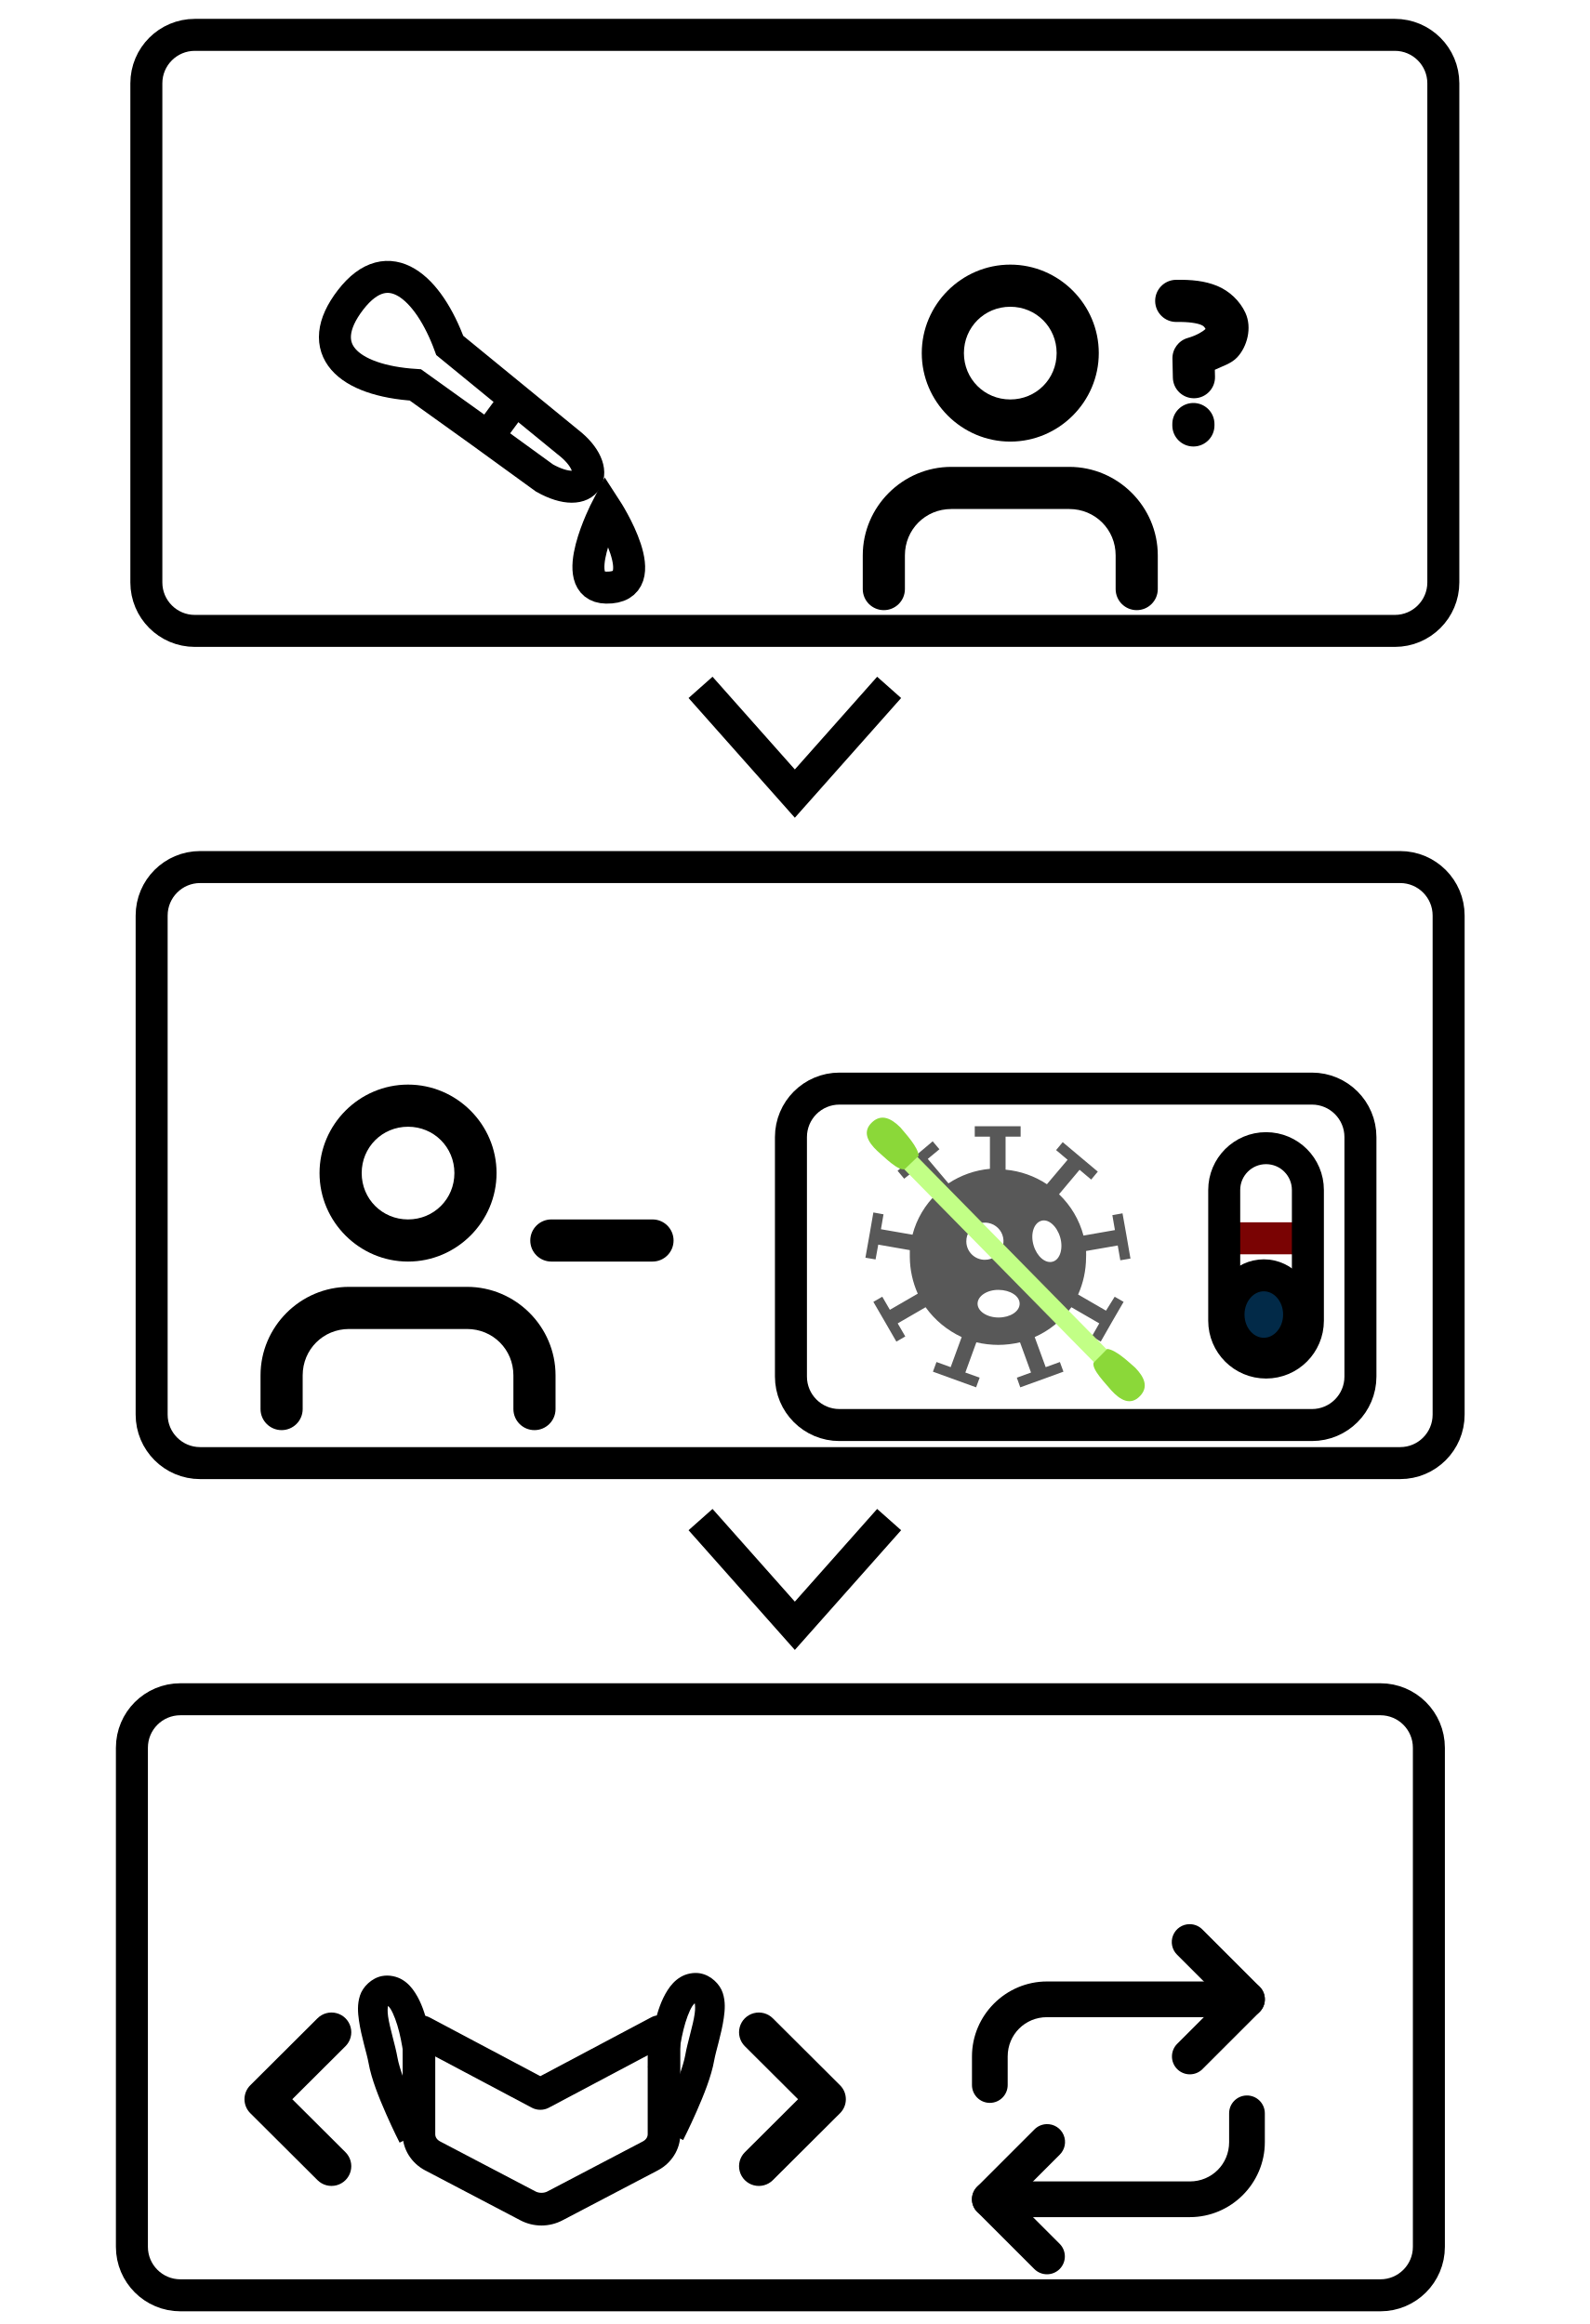
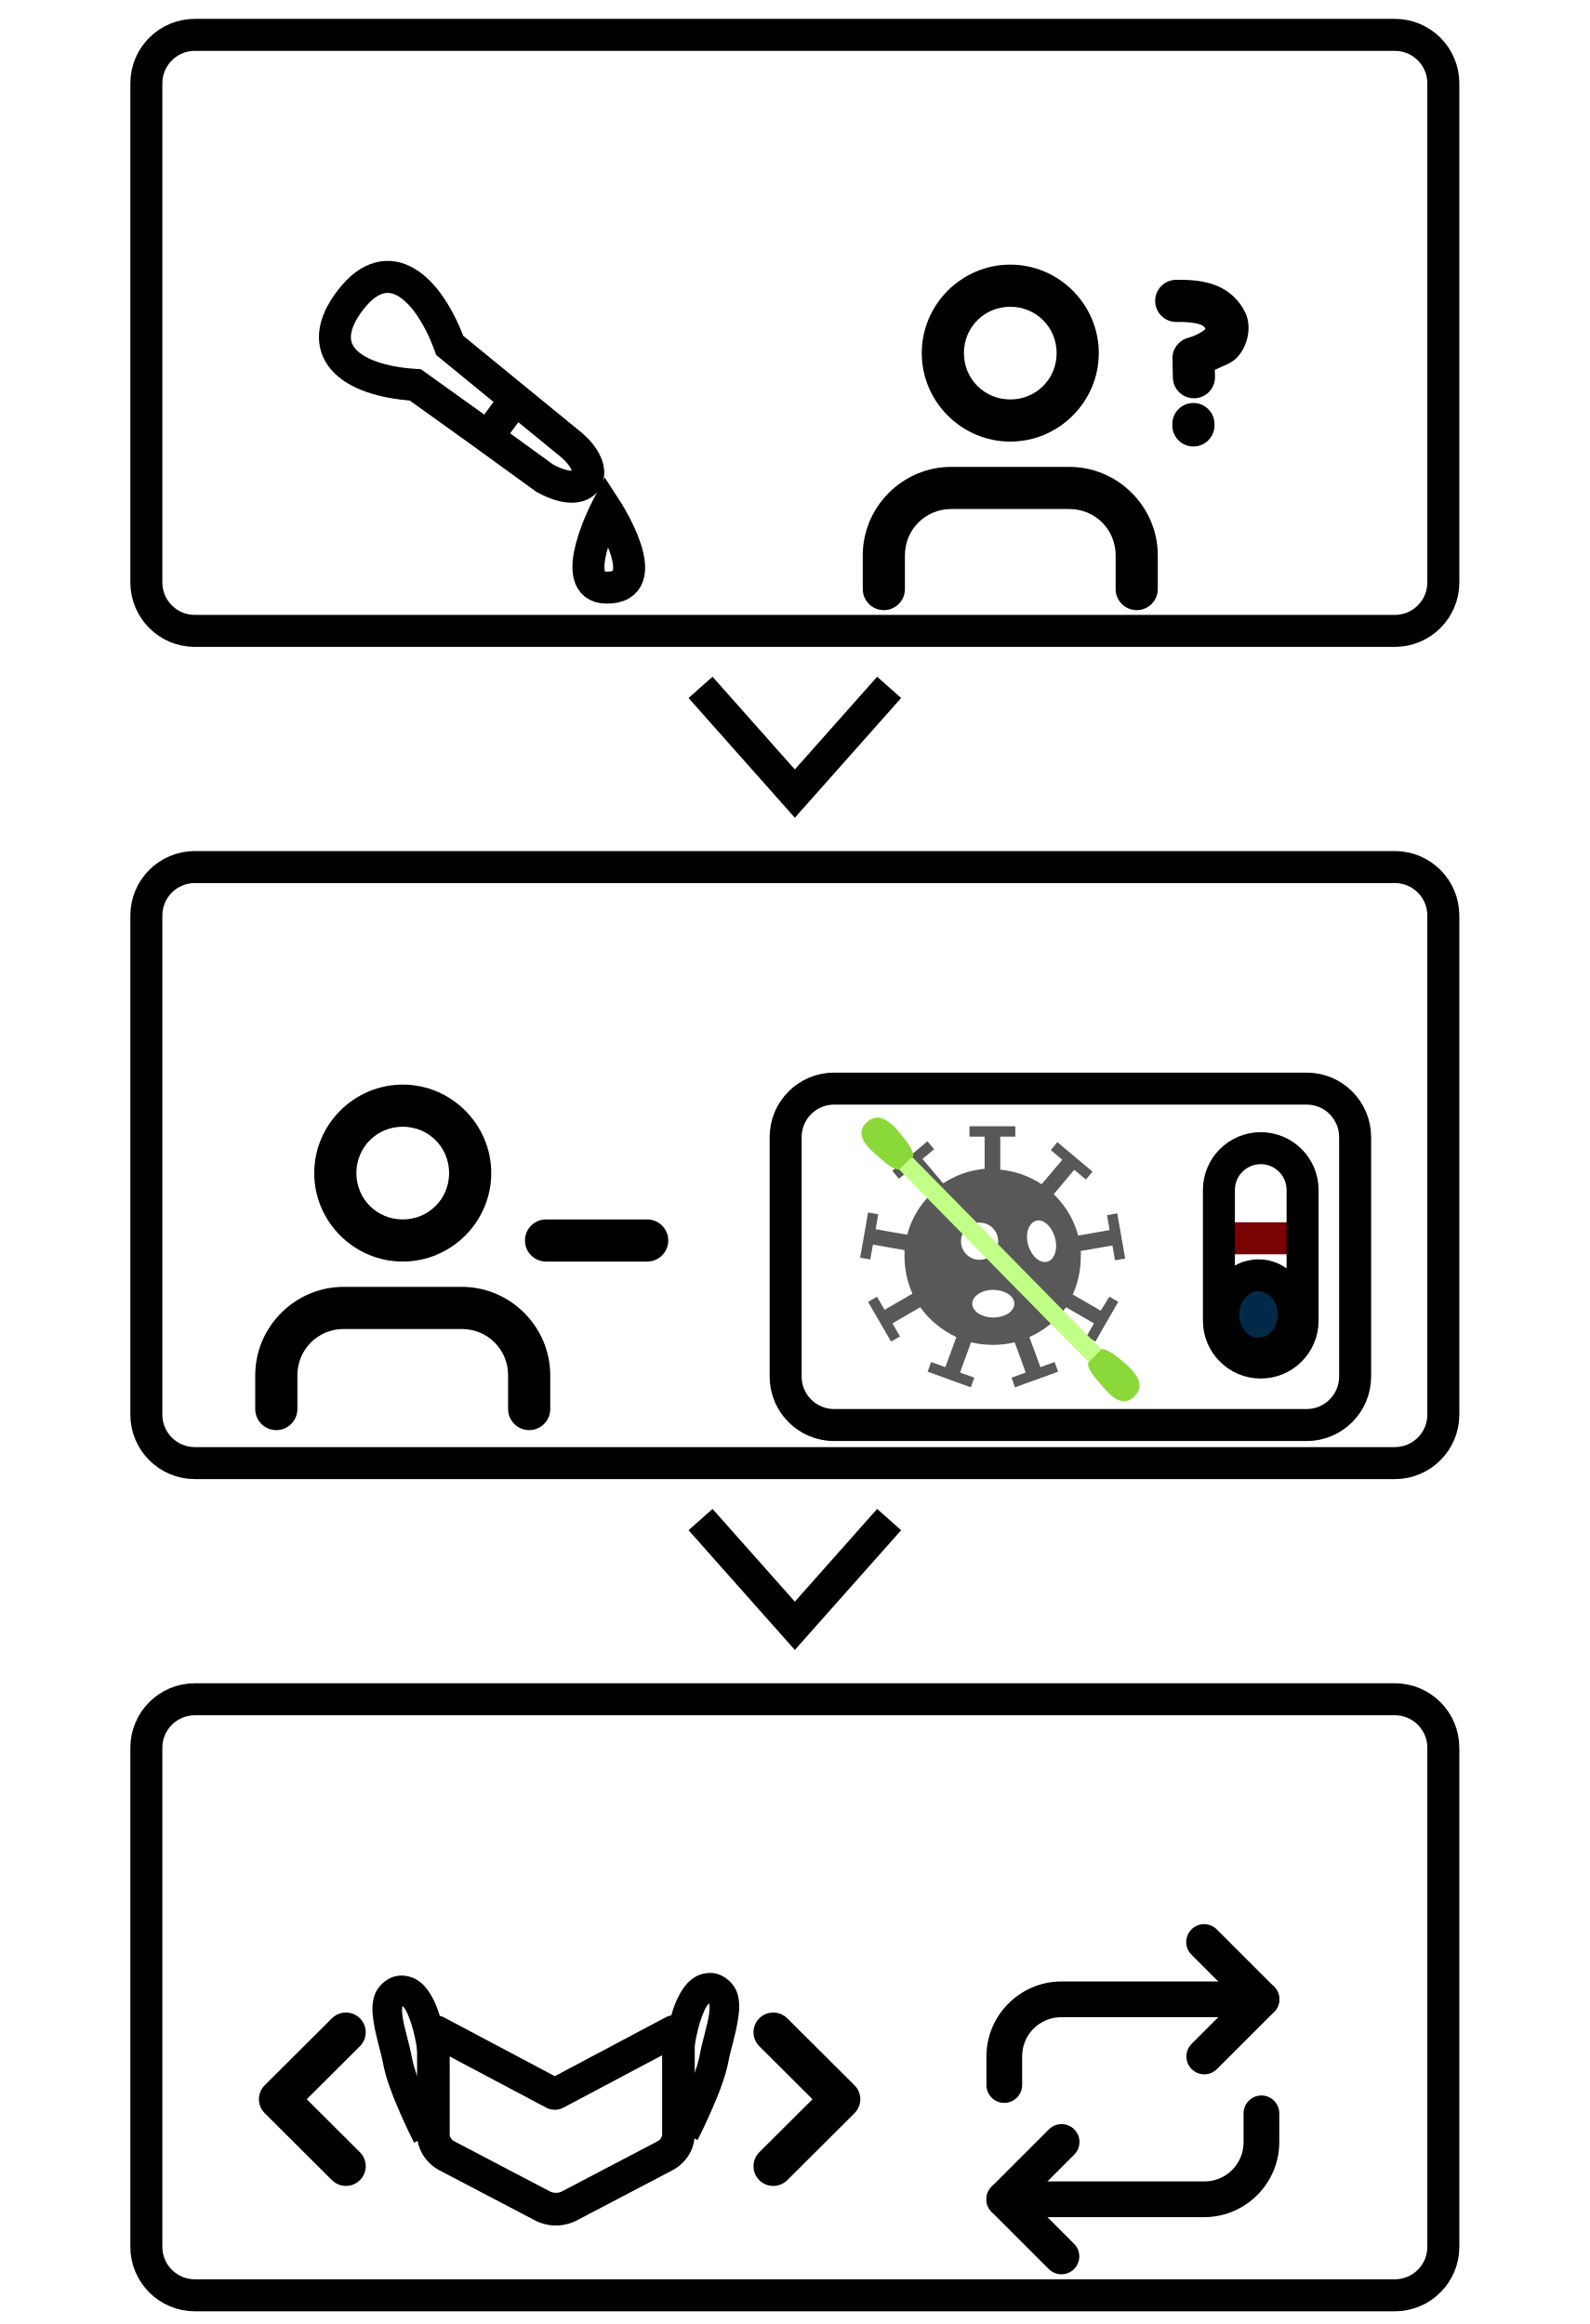
<svg xmlns="http://www.w3.org/2000/svg" width="60.977mm" height="89.165mm" viewBox="0 0 60.977 89.165" version="1.1" id="svg8">
  <defs id="defs2" />
  <g id="layer1" transform="translate(-74.51173,-104.1714)">
    <g id="g1567" style="stroke-width:4.625;stroke-miterlimit:4;stroke-dasharray:none" transform="matrix(0.265363,0,0,0.265363,77.13689,105.0037)">
      <rect ry="7.011" y="1.903" x="11.262" height="86.179" width="187.476" id="rect815" style="opacity:1;fill:none;fill-opacity:1;stroke:#000000;stroke-width:4.625;stroke-miterlimit:4;stroke-dasharray:none;stroke-dashoffset:1.512;stroke-opacity:1" />
      <g style="fill:none;stroke:#000000;stroke-width:2.275;stroke-miterlimit:4;stroke-dasharray:none;stroke-opacity:1" id="g828-5" transform="matrix(2.032716,0,0,2.032716,35.78476,34.29532)">
        <path style="fill:none;stroke:#000000;stroke-width:2.275;stroke-miterlimit:4;stroke-dasharray:none;stroke-opacity:1" d="m 7.068,8.964 4.686,3.359 4.492,3.261 c 3.101,1.741 4.303,-0.522 1.664,-2.557 L 13.904,9.75 9.512,6.156 C 8.017,2.075 5.176,-0.61 2.459,2.913 -0.259,6.435 2.275,8.658 7.068,8.964 Z" id="path2" />
        <path style="fill:none;stroke:#000000;stroke-width:2.275;stroke-miterlimit:4;stroke-dasharray:none;stroke-opacity:1" d="m 20.641,17.805 c 0,0 -2.854,5.527 -0.003,5.577 3.667,0.065 0.003,-5.577 0.003,-5.577 z" id="path2-3" />
        <path style="fill:none;stroke:#000000;stroke-width:2.275;stroke-linecap:butt;stroke-linejoin:miter;stroke-miterlimit:4;stroke-dasharray:none;stroke-opacity:1" d="m 14.136,10.042 -1.932,2.619 v 0" id="path816" />
      </g>
      <g id="g833" transform="matrix(2.436908,0,0,2.436908,115.427,30.85882)" style="stroke-width:1.898;stroke-miterlimit:4;stroke-dasharray:none">
        <g id="g864" style="stroke-width:1.898;stroke-miterlimit:4;stroke-dasharray:none">
          <path id="path2-4" d="m 5,13.75 c -2.885,0 -5.25,2.365 -5.25,5.25 v 2 a 1.25,1.25 0 1 0 2.5,0 v -2 c 0,-1.534 1.216,-2.75 2.75,-2.75 h 7 c 1.534,0 2.75,1.216 2.75,2.75 v 2 a 1.25,1.25 0 1 0 2.5,0 v -2 c 0,-2.885 -2.365,-5.25 -5.25,-5.25 z" style="color:#000000;font-style:normal;font-variant:normal;font-weight:normal;font-stretch:normal;font-size:medium;line-height:normal;font-family:sans-serif;font-variant-ligatures:normal;font-variant-position:normal;font-variant-caps:normal;font-variant-numeric:normal;font-variant-alternates:normal;font-feature-settings:normal;text-indent:0;text-align:start;text-decoration:none;text-decoration-line:none;text-decoration-style:solid;text-decoration-color:#000000;letter-spacing:normal;word-spacing:normal;text-transform:none;writing-mode:lr-tb;direction:ltr;text-orientation:mixed;dominant-baseline:auto;baseline-shift:baseline;text-anchor:start;white-space:normal;shape-padding:0;clip-rule:nonzero;display:inline;overflow:visible;visibility:visible;opacity:1;isolation:auto;mix-blend-mode:normal;color-interpolation:sRGB;color-interpolation-filters:linearRGB;solid-color:#000000;solid-opacity:1;vector-effect:none;fill:#000000;fill-opacity:1;fill-rule:nonzero;stroke:none;stroke-width:1.898;stroke-linecap:butt;stroke-linejoin:miter;stroke-miterlimit:4;stroke-dasharray:none;stroke-dashoffset:0;stroke-opacity:1;color-rendering:auto;image-rendering:auto;shape-rendering:auto;text-rendering:auto;enable-background:accumulate" />
          <path id="circle4" d="M 8.5,1.75 C 5.615,1.75 3.25,4.115 3.25,7 c 0,2.885 2.365,5.25 5.25,5.25 2.885,0 5.25,-2.365 5.25,-5.25 0,-2.885 -2.365,-5.25 -5.25,-5.25 z m 0,2.5 c 1.534,0 2.75,1.216 2.75,2.75 0,1.534 -1.216,2.75 -2.75,2.75 C 6.966,9.75 5.75,8.534 5.75,7 5.75,5.466 6.966,4.25 8.5,4.25 Z" style="color:#000000;font-style:normal;font-variant:normal;font-weight:normal;font-stretch:normal;font-size:medium;line-height:normal;font-family:sans-serif;font-variant-ligatures:normal;font-variant-position:normal;font-variant-caps:normal;font-variant-numeric:normal;font-variant-alternates:normal;font-feature-settings:normal;text-indent:0;text-align:start;text-decoration:none;text-decoration-line:none;text-decoration-style:solid;text-decoration-color:#000000;letter-spacing:normal;word-spacing:normal;text-transform:none;writing-mode:lr-tb;direction:ltr;text-orientation:mixed;dominant-baseline:auto;baseline-shift:baseline;text-anchor:start;white-space:normal;shape-padding:0;clip-rule:nonzero;display:inline;overflow:visible;visibility:visible;opacity:1;isolation:auto;mix-blend-mode:normal;color-interpolation:sRGB;color-interpolation-filters:linearRGB;solid-color:#000000;solid-opacity:1;vector-effect:none;fill:#000000;fill-opacity:1;fill-rule:nonzero;stroke:none;stroke-width:1.898;stroke-linecap:butt;stroke-linejoin:miter;stroke-miterlimit:4;stroke-dasharray:none;stroke-dashoffset:0;stroke-opacity:1;color-rendering:auto;image-rendering:auto;shape-rendering:auto;text-rendering:auto;enable-background:accumulate" />
          <path id="path833" d="m 18.322,2.652 a 1.25,1.25 0 1 0 0.045,2.5 c 0.734,-0.013 1.214,0.074 1.451,0.172 0.176,0.072 0.209,0.149 0.266,0.244 -0.138,0.133 -0.5,0.373 -1.061,0.535 a 1.25,1.25 0 0 0 -0.904,1.23 l 0.025,1.125 a 1.25,1.25 0 1 0 2.5,-0.059 l -0.01,-0.41 C 21.096,7.769 21.614,7.621 21.961,7.25 22.549,6.622 22.857,5.501 22.447,4.609 22.123,3.905 21.498,3.311 20.77,3.012 20.041,2.712 19.244,2.636 18.322,2.652 Z" style="color:#000000;font-style:normal;font-variant:normal;font-weight:normal;font-stretch:normal;font-size:medium;line-height:normal;font-family:sans-serif;font-variant-ligatures:normal;font-variant-position:normal;font-variant-caps:normal;font-variant-numeric:normal;font-variant-alternates:normal;font-feature-settings:normal;text-indent:0;text-align:start;text-decoration:none;text-decoration-line:none;text-decoration-style:solid;text-decoration-color:#000000;letter-spacing:normal;word-spacing:normal;text-transform:none;writing-mode:lr-tb;direction:ltr;text-orientation:mixed;dominant-baseline:auto;baseline-shift:baseline;text-anchor:start;white-space:normal;shape-padding:0;clip-rule:nonzero;display:inline;overflow:visible;visibility:visible;opacity:1;isolation:auto;mix-blend-mode:normal;color-interpolation:sRGB;color-interpolation-filters:linearRGB;solid-color:#000000;solid-opacity:1;vector-effect:none;fill:#000000;fill-opacity:1;fill-rule:nonzero;stroke:none;stroke-width:1.898;stroke-linecap:butt;stroke-linejoin:miter;stroke-miterlimit:4;stroke-dasharray:none;stroke-dashoffset:1.512;stroke-opacity:1;color-rendering:auto;image-rendering:auto;shape-rendering:auto;text-rendering:auto;enable-background:accumulate" />
          <path id="path926" d="m 19.342,9.959 a 1.25,1.25 0 0 0 -1.23,1.268 v 0.064 a 1.25,1.25 0 1 0 2.5,0 v -0.064 A 1.25,1.25 0 0 0 19.342,9.959 Z" style="color:#000000;font-style:normal;font-variant:normal;font-weight:normal;font-stretch:normal;font-size:medium;line-height:normal;font-family:sans-serif;font-variant-ligatures:normal;font-variant-position:normal;font-variant-caps:normal;font-variant-numeric:normal;font-variant-alternates:normal;font-feature-settings:normal;text-indent:0;text-align:start;text-decoration:none;text-decoration-line:none;text-decoration-style:solid;text-decoration-color:#000000;letter-spacing:normal;word-spacing:normal;text-transform:none;writing-mode:lr-tb;direction:ltr;text-orientation:mixed;dominant-baseline:auto;baseline-shift:baseline;text-anchor:start;white-space:normal;shape-padding:0;clip-rule:nonzero;display:inline;overflow:visible;visibility:visible;opacity:1;isolation:auto;mix-blend-mode:normal;color-interpolation:sRGB;color-interpolation-filters:linearRGB;solid-color:#000000;solid-opacity:1;vector-effect:none;fill:#000000;fill-opacity:1;fill-rule:nonzero;stroke:none;stroke-width:1.898;stroke-linecap:round;stroke-linejoin:miter;stroke-miterlimit:4;stroke-dasharray:none;stroke-dashoffset:0;stroke-opacity:1;color-rendering:auto;image-rendering:auto;shape-rendering:auto;text-rendering:auto;enable-background:accumulate" />
        </g>
      </g>
      <flowRoot xml:space="preserve" id="flowRoot1033" style="font-style:normal;font-variant:normal;font-weight:normal;font-stretch:normal;font-size:16px;line-height:1;font-family:'Futura Md BT';-inkscape-font-specification:'Futura Md BT';letter-spacing:0px;word-spacing:0px;fill:#000000;fill-opacity:1;stroke:none" transform="matrix(0.997062,0,0,0.997062,-6.153724,-2.637702)">
        <flowRegion id="flowRegion1035" style="font-style:normal;font-variant:normal;font-weight:normal;font-stretch:normal;line-height:1;font-family:'Futura Md BT';-inkscape-font-specification:'Futura Md BT'">
          <rect id="rect1037" width="195.64" height="48.226" x="21.217" y="5.055" style="font-style:normal;font-variant:normal;font-weight:normal;font-stretch:normal;line-height:1;font-family:'Futura Md BT';-inkscape-font-specification:'Futura Md BT'" />
        </flowRegion>
        <flowPara id="flowPara1041" style="font-size:13.333px;line-height:1">
          <flowSpan id="flowSpan1045" style="font-size:10.667px;line-height:1">1. Antigen-Schnelltest, selbst oder durch medizinisches Fachpersonal</flowSpan>
        </flowPara>
      </flowRoot>
    </g>
-     <g id="g1592" style="stroke-width:4.625;stroke-miterlimit:4;stroke-dasharray:none" transform="matrix(0.265363,0,0,0.265363,77.13689,109.5306)">
+     <g id="g1592" style="stroke-width:4.625;stroke-miterlimit:4;stroke-dasharray:none" transform="matrix(0.265363,0,0,0.265363,76.93349,109.5306)">
      <g transform="translate(-6.884539,2.35957)" id="g1526" style="stroke-width:4.625;stroke-miterlimit:4;stroke-dasharray:none">
        <path id="path2-6" d="m 47.445,163.502 c -7.03,0 -12.794,5.764 -12.794,12.794 v 4.874 a 3.046,3.046 0 1 0 6.092,0 v -4.874 c 0,-3.737 2.964,-6.701 6.701,-6.701 h 17.058 c 3.737,0 6.701,2.964 6.701,6.701 v 4.874 a 3.046,3.046 0 1 0 6.092,0 v -4.874 c 0,-7.03 -5.764,-12.794 -12.794,-12.794 z" style="color:#000000;font-style:normal;font-variant:normal;font-weight:normal;font-stretch:normal;font-size:medium;line-height:normal;font-family:sans-serif;font-variant-ligatures:normal;font-variant-position:normal;font-variant-caps:normal;font-variant-numeric:normal;font-variant-alternates:normal;font-feature-settings:normal;text-indent:0;text-align:start;text-decoration:none;text-decoration-line:none;text-decoration-style:solid;text-decoration-color:#000000;letter-spacing:normal;word-spacing:normal;text-transform:none;writing-mode:lr-tb;direction:ltr;text-orientation:mixed;dominant-baseline:auto;baseline-shift:baseline;text-anchor:start;white-space:normal;shape-padding:0;clip-rule:nonzero;display:inline;overflow:visible;visibility:visible;opacity:1;isolation:auto;mix-blend-mode:normal;color-interpolation:sRGB;color-interpolation-filters:linearRGB;solid-color:#000000;solid-opacity:1;vector-effect:none;fill:#000000;fill-opacity:1;fill-rule:nonzero;stroke:none;stroke-width:4.625;stroke-linecap:butt;stroke-linejoin:miter;stroke-miterlimit:4;stroke-dasharray:none;stroke-dashoffset:0;stroke-opacity:1;color-rendering:auto;image-rendering:auto;shape-rendering:auto;text-rendering:auto;enable-background:accumulate" />
        <path id="circle4-8" d="m 55.974,134.259 c -7.03,0 -12.794,5.764 -12.794,12.794 0,7.03 5.764,12.794 12.794,12.794 7.03,0 12.794,-5.764 12.794,-12.794 0,-7.03 -5.764,-12.794 -12.794,-12.794 z m 0,6.092 c 3.737,0 6.701,2.964 6.701,6.702 0,3.737 -2.964,6.701 -6.701,6.701 -3.737,0 -6.701,-2.964 -6.701,-6.701 0,-3.737 2.964,-6.702 6.701,-6.702 z" style="color:#000000;font-style:normal;font-variant:normal;font-weight:normal;font-stretch:normal;font-size:medium;line-height:normal;font-family:sans-serif;font-variant-ligatures:normal;font-variant-position:normal;font-variant-caps:normal;font-variant-numeric:normal;font-variant-alternates:normal;font-feature-settings:normal;text-indent:0;text-align:start;text-decoration:none;text-decoration-line:none;text-decoration-style:solid;text-decoration-color:#000000;letter-spacing:normal;word-spacing:normal;text-transform:none;writing-mode:lr-tb;direction:ltr;text-orientation:mixed;dominant-baseline:auto;baseline-shift:baseline;text-anchor:start;white-space:normal;shape-padding:0;clip-rule:nonzero;display:inline;overflow:visible;visibility:visible;opacity:1;isolation:auto;mix-blend-mode:normal;color-interpolation:sRGB;color-interpolation-filters:linearRGB;solid-color:#000000;solid-opacity:1;vector-effect:none;fill:#000000;fill-opacity:1;fill-rule:nonzero;stroke:none;stroke-width:4.625;stroke-linecap:butt;stroke-linejoin:miter;stroke-miterlimit:4;stroke-dasharray:none;stroke-dashoffset:0;stroke-opacity:1;color-rendering:auto;image-rendering:auto;shape-rendering:auto;text-rendering:auto;enable-background:accumulate" />
        <path id="line6" d="m 76.688,153.754 a 3.046,3.046 0 1 0 0,6.092 h 14.621 a 3.046,3.046 0 1 0 0,-6.092 z" style="color:#000000;font-style:normal;font-variant:normal;font-weight:normal;font-stretch:normal;font-size:medium;line-height:normal;font-family:sans-serif;font-variant-ligatures:normal;font-variant-position:normal;font-variant-caps:normal;font-variant-numeric:normal;font-variant-alternates:normal;font-feature-settings:normal;text-indent:0;text-align:start;text-decoration:none;text-decoration-line:none;text-decoration-style:solid;text-decoration-color:#000000;letter-spacing:normal;word-spacing:normal;text-transform:none;writing-mode:lr-tb;direction:ltr;text-orientation:mixed;dominant-baseline:auto;baseline-shift:baseline;text-anchor:start;white-space:normal;shape-padding:0;clip-rule:nonzero;display:inline;overflow:visible;visibility:visible;opacity:1;isolation:auto;mix-blend-mode:normal;color-interpolation:sRGB;color-interpolation-filters:linearRGB;solid-color:#000000;solid-opacity:1;vector-effect:none;fill:#000000;fill-opacity:1;fill-rule:nonzero;stroke:none;stroke-width:4.625;stroke-linecap:butt;stroke-linejoin:miter;stroke-miterlimit:4;stroke-dasharray:none;stroke-dashoffset:0;stroke-opacity:1;color-rendering:auto;image-rendering:auto;shape-rendering:auto;text-rendering:auto;enable-background:accumulate" />
      </g>
      <g transform="translate(-7.9375,0.7559524)" id="g1540" style="stroke-width:4.625;stroke-miterlimit:4;stroke-dasharray:none">
        <g transform="matrix(1.767998,0,0,1.767995,-751.6988,-701.8433)" id="g2868-15-8-6-4-8" style="display:inline;stroke-width:2.616;stroke-miterlimit:4;stroke-dasharray:none">
          <g transform="translate(2.336123,12.40117)" id="g3660-1-3-5-5-2" style="stroke-width:2.616;stroke-miterlimit:4;stroke-dasharray:none">
            <g id="g5951-5-0-1-8" style="stroke-width:2.616;stroke-miterlimit:4;stroke-dasharray:none">
              <path style="fill:#585858;fill-opacity:1;stroke-width:2.616;stroke-miterlimit:4;stroke-dasharray:none" id="path1756-1-29-6-8-7-5" d="m 512.152,479.903 -2.28,-1.32 a 7.5,7.5 0 0 0 0.65,-3 5.33,5.33 0 0 0 0,-0.56 l 2.59,-0.45 0.21,1.21 0.83,-0.14 -0.32,-1.85 -0.33,-1.85 -0.83,0.15 0.21,1.22 -2.57,0.45 a 7.25,7.25 0 0 0 -2,-3.38 l 1.68,-2 0.95,0.8 0.54,-0.65 -1.43,-1.2 -1.44,-1.21 -0.54,0.65 0.94,0.79 -1.69,2 a 7.34,7.34 0 0 0 -3.38,-1.19 v -2.7 h 1.23 v -0.85 h -3.75 v 0.85 h 1.24 v 2.63 a 7.33,7.33 0 0 0 -3.39,1.19 l -1.69,-2 0.95,-0.79 -0.55,-0.65 -1.43,1.21 -1.44,1.2 0.54,0.65 1,-0.8 1.68,2 a 7.15,7.15 0 0 0 -2,3.38 l -2.58,-0.45 0.21,-1.22 -0.83,-0.15 -0.32,1.85 -0.33,1.85 0.83,0.14 0.22,-1.21 2.58,0.45 c 0,0.19 0,0.38 0,0.56 a 7.5,7.5 0 0 0 0.65,3 l -2.28,1.32 -0.62,-1.07 -0.73,0.42 0.94,1.62 0.94,1.63 0.73,-0.42 -0.62,-1.07 2.28,-1.32 a 7.52,7.52 0 0 0 2.95,2.44 l -0.9,2.46 -1.16,-0.42 -0.29,0.79 1.76,0.64 1.77,0.64 0.29,-0.79 -1.17,-0.42 0.9,-2.47 v 0 a 8.12,8.12 0 0 0 1.79,0.21 8,8 0 0 0 1.78,-0.21 l 0.9,2.47 -1.16,0.42 0.28,0.79 1.77,-0.64 1.76,-0.64 -0.29,-0.79 -1.16,0.42 -0.9,-2.46 a 7.38,7.38 0 0 0 3,-2.44 l 2.28,1.32 -0.61,1.07 0.73,0.42 0.93,-1.63 0.94,-1.62 -0.73,-0.42 z m -11.42,-5.66 a 1.52,1.52 0 1 1 1.52,1.5 1.51,1.51 0 0 1 -1.52,-1.5 z m 2.64,6.22 c -0.95,0 -1.72,-0.51 -1.72,-1.13 0,-0.62 0.77,-1.14 1.72,-1.13 0.95,0.01 1.72,0.5 1.72,1.13 0,0.63 -0.77,1.13 -1.72,1.13 z m 4.43,-4.57 c -0.6,0.18 -1.3,-0.42 -1.57,-1.33 -0.27,-0.91 0,-1.79 0.6,-2 0.6,-0.21 1.3,0.42 1.57,1.33 0.27,0.91 0,1.83 -0.6,2 z" class="cls-14" />
              <g id="g3350-5-1-5-8" transform="matrix(0.8633753,-0.8487045,0.8487045,0.8633753,-358.2027,472.5329)" style="stroke-width:2.161;stroke-miterlimit:4;stroke-dasharray:none">
                <rect y="490.557" x="505.39" height="19.963" width="1.221" id="rect3249-9-2-7-0" style="opacity:1;fill:#c2ff86;fill-opacity:1;stroke:none;stroke-width:2.161;stroke-miterlimit:4;stroke-dasharray:none;stroke-dashoffset:1.512;stroke-opacity:0.438" />
                <path id="path820-4-9-7-0-6-3-9-2-1-8" data-name="path820-4" class="cls-38" d="m 505.35,510.228 c -0.419,0.226 -0.404,1.587 -0.457,2.184 -0.032,0.868 0.174,1.654 1.122,1.621 0.853,-0.031 1.096,-0.719 1.104,-1.586 -0.048,-0.586 -0.078,-1.793 -0.463,-2.238 -0.226,0.011 -0.607,0.006 -0.719,0.013" style="fill:#8bd839;fill-opacity:1;stroke-width:2.161;stroke-miterlimit:4;stroke-dasharray:none" />
                <path id="path820-4-9-7-0-6-3-3-0-6-6-6" data-name="path820-4" class="cls-38" d="m 505.417,491.965 c -0.419,-0.226 -0.404,-1.587 -0.457,-2.184 -0.032,-0.868 0.174,-1.654 1.122,-1.621 0.853,0.031 1.096,0.719 1.104,1.586 -0.048,0.586 -0.078,1.793 -0.463,2.238 -0.226,-0.011 -0.607,-0.006 -0.719,-0.013" style="fill:#8bd839;fill-opacity:1;stroke-width:2.161;stroke-miterlimit:4;stroke-dasharray:none" />
              </g>
            </g>
          </g>
        </g>
        <rect ry="7.011" y="136.442" x="112.374" height="48.643" width="82.319" id="rect1180" style="opacity:1;fill:none;fill-opacity:1;stroke:#000000;stroke-width:4.625;stroke-miterlimit:4;stroke-dasharray:none;stroke-dashoffset:1.512;stroke-opacity:1" />
        <rect ry="0" y="158.085" x="175.128" height="0.002" width="11.693" id="rect1238" style="opacity:1;fill:none;fill-opacity:1;stroke:#7a0303;stroke-width:4.625;stroke-miterlimit:4;stroke-dasharray:none;stroke-dashoffset:1.512;stroke-opacity:1" />
        <rect ry="6.048" y="145.054" x="175.003" height="30.994" width="12.095" id="rect1234" style="opacity:1;fill:none;fill-opacity:1;stroke:#000000;stroke-width:4.625;stroke-miterlimit:4;stroke-dasharray:none;stroke-dashoffset:1.512;stroke-opacity:1" />
        <ellipse ry="5.67" rx="5.103" cy="169.108" cx="180.726" id="path1236" style="opacity:1;fill:#022a48;fill-opacity:1;stroke:#000000;stroke-width:4.625;stroke-miterlimit:4;stroke-dasharray:none;stroke-dashoffset:1.512;stroke-opacity:1" />
      </g>
      <rect ry="7.011" y="105.166" x="12.028" height="86.179" width="187.476" id="rect815-8" style="opacity:1;fill:none;fill-opacity:1;stroke:#000000;stroke-width:4.625;stroke-miterlimit:4;stroke-dasharray:none;stroke-dashoffset:1.512;stroke-opacity:1" />
      <flowRoot xml:space="preserve" id="flowRoot1033-9" style="font-style:normal;font-variant:normal;font-weight:normal;font-stretch:normal;font-size:16px;line-height:1;font-family:'Futura Md BT';-inkscape-font-specification:'Futura Md BT';letter-spacing:0px;word-spacing:0px;fill:#000000;fill-opacity:1;stroke:none;stroke-width:4.625;stroke-miterlimit:4;stroke-dasharray:none" transform="matrix(0.997062,0,0,0.997062,-5.387239,100.6247)">
        <flowRegion id="flowRegion1035-1" style="font-style:normal;font-variant:normal;font-weight:normal;font-stretch:normal;line-height:1;font-family:'Futura Md BT';-inkscape-font-specification:'Futura Md BT'">
          <rect id="rect1037-5" width="195.64" height="48.226" x="21.217" y="5.055" style="font-style:normal;font-variant:normal;font-weight:normal;font-stretch:normal;line-height:1;font-family:'Futura Md BT';-inkscape-font-specification:'Futura Md BT'" />
        </flowRegion>
        <flowPara id="flowPara1041-4" style="font-size:13.333px;line-height:1">
          <flowSpan id="flowSpan1045-9" style="font-size:10.667px;line-height:1">2. Norona-Badge nach negativem Ergebnis aktivieren und tragen</flowSpan>
        </flowPara>
      </flowRoot>
    </g>
-     <g id="g1613" style="stroke-width:4.625;stroke-miterlimit:4;stroke-dasharray:none" transform="matrix(0.265363,0,0,0.265363,76.86962,113.8236)">
+     <g id="g1613" style="stroke-width:4.625;stroke-miterlimit:4;stroke-dasharray:none" transform="matrix(0.265363,0,0,0.265363,77.4237,113.8236)">
      <g transform="translate(10.05417,0.04108877)" id="g1550" style="stroke-width:4.625;stroke-miterlimit:4;stroke-dasharray:none">
        <g id="g898" transform="translate(0,-2.645833)">
          <g style="stroke-width:1.762;stroke-miterlimit:4;stroke-dasharray:none" transform="matrix(1.85624,1.85624,-1.85624,1.85624,57.86886,281.5898)" id="g835">
            <path style="color:#000000;font-style:normal;font-variant:normal;font-weight:normal;font-stretch:normal;font-size:medium;line-height:normal;font-family:sans-serif;font-variant-ligatures:normal;font-variant-position:normal;font-variant-caps:normal;font-variant-numeric:normal;font-variant-alternates:normal;font-feature-settings:normal;text-indent:0;text-align:start;text-decoration:none;text-decoration-line:none;text-decoration-style:solid;text-decoration-color:#000000;letter-spacing:normal;word-spacing:normal;text-transform:none;writing-mode:lr-tb;direction:ltr;text-orientation:mixed;dominant-baseline:auto;baseline-shift:baseline;text-anchor:start;white-space:normal;shape-padding:0;clip-rule:nonzero;display:inline;overflow:visible;visibility:visible;opacity:1;isolation:auto;mix-blend-mode:normal;color-interpolation:sRGB;color-interpolation-filters:linearRGB;solid-color:#000000;solid-opacity:1;vector-effect:none;fill:#000000;fill-opacity:1;fill-rule:nonzero;stroke:none;stroke-width:1.534;stroke-linecap:butt;stroke-linejoin:miter;stroke-miterlimit:4;stroke-dasharray:none;stroke-dashoffset:0;stroke-opacity:1;color-rendering:auto;image-rendering:auto;shape-rendering:auto;text-rendering:auto;enable-background:accumulate" d="m 3.061,-15.744 a 1.087,1.09 45 1 0 -0.004,2.177 l 4.136,-0.007 -0.007,4.136 a 1.087,1.09 45 1 0 2.177,-0.004 l 0.009,-5.224 a 1.087,1.09 45 0 0 -1.087,-1.087 z" id="polyline2" />
            <path style="color:#000000;font-style:normal;font-variant:normal;font-weight:normal;font-stretch:normal;font-size:medium;line-height:normal;font-family:sans-serif;font-variant-ligatures:normal;font-variant-position:normal;font-variant-caps:normal;font-variant-numeric:normal;font-variant-alternates:normal;font-feature-settings:normal;text-indent:0;text-align:start;text-decoration:none;text-decoration-line:none;text-decoration-style:solid;text-decoration-color:#000000;letter-spacing:normal;word-spacing:normal;text-transform:none;writing-mode:lr-tb;direction:ltr;text-orientation:mixed;dominant-baseline:auto;baseline-shift:baseline;text-anchor:start;white-space:normal;shape-padding:0;clip-rule:nonzero;display:inline;overflow:visible;visibility:visible;opacity:1;isolation:auto;mix-blend-mode:normal;color-interpolation:sRGB;color-interpolation-filters:linearRGB;solid-color:#000000;solid-opacity:1;vector-effect:none;fill:#000000;fill-opacity:1;fill-rule:nonzero;stroke:none;stroke-width:1.534;stroke-linecap:butt;stroke-linejoin:miter;stroke-miterlimit:4;stroke-dasharray:none;stroke-dashoffset:0;stroke-opacity:1;color-rendering:auto;image-rendering:auto;shape-rendering:auto;text-rendering:auto;enable-background:accumulate" d="m -14.67,1.986 a 1.087,1.09 45 1 1 2.177,-0.004 l -0.007,4.136 4.136,-0.007 a 1.087,1.09 45 1 1 -0.004,2.177 l -5.224,0.009 a 1.087,1.09 45 0 1 -1.087,-1.087 z" id="polyline2-3" />
          </g>
          <g style="stroke-width:1.903;stroke-miterlimit:4;stroke-dasharray:none" id="g843" transform="matrix(2.430629,0,0,2.430629,29.9751,239.522)">
            <path style="color:#000000;font-style:normal;font-variant:normal;font-weight:normal;font-stretch:normal;font-size:medium;line-height:normal;font-family:sans-serif;font-variant-ligatures:normal;font-variant-position:normal;font-variant-caps:normal;font-variant-numeric:normal;font-variant-alternates:normal;font-feature-settings:normal;text-indent:0;text-align:start;text-decoration:none;text-decoration-line:none;text-decoration-style:solid;text-decoration-color:#000000;letter-spacing:normal;word-spacing:normal;text-transform:none;writing-mode:lr-tb;direction:ltr;text-orientation:mixed;dominant-baseline:auto;baseline-shift:baseline;text-anchor:start;white-space:normal;shape-padding:0;clip-rule:nonzero;display:inline;overflow:visible;visibility:visible;opacity:1;isolation:auto;mix-blend-mode:normal;color-interpolation:sRGB;color-interpolation-filters:linearRGB;solid-color:#000000;solid-opacity:1;vector-effect:none;fill:#000000;fill-opacity:1;fill-rule:nonzero;stroke:none;stroke-width:1.903;stroke-linecap:butt;stroke-linejoin:miter;stroke-miterlimit:4;stroke-dasharray:none;stroke-dashoffset:0;stroke-opacity:1;color-rendering:auto;image-rendering:auto;shape-rendering:auto;text-rendering:auto;enable-background:accumulate" d="m 4.775,7.592 a 0.97,0.97 0 0 0 -0.955,0.984 v 5.941 a 0.97,0.97 0 0 0 0,0.002 c 0.001,0.906 0.535,1.721 1.326,2.141 a 0.97,0.97 0 0 0 0.004,0.002 l 5.666,2.971 c 0.791,0.418 1.733,0.417 2.523,-0.002 l 5.664,-2.969 a 0.97,0.97 0 0 0 0.004,-0.002 c 0.791,-0.419 1.325,-1.235 1.326,-2.141 a 0.97,0.97 0 0 0 0,-0.002 V 8.576 a 0.97,0.97 0 1 0 -1.939,0 v 5.941 c -1.73e-4,0.155 -0.085,0.319 -0.295,0.43 l -5.664,2.969 a 0.97,0.97 0 0 0 -0.002,0.002 c -0.21,0.111 -0.503,0.111 -0.713,0 a 0.97,0.97 0 0 0 -0.004,-0.002 L 6.053,14.947 C 5.843,14.836 5.76,14.672 5.76,14.518 V 8.576 a 0.97,0.97 0 0 0 -0.984,-0.984 z" id="path2-32" />
            <path style="color:#000000;font-style:normal;font-variant:normal;font-weight:normal;font-stretch:normal;font-size:medium;line-height:normal;font-family:sans-serif;font-variant-ligatures:normal;font-variant-position:normal;font-variant-caps:normal;font-variant-numeric:normal;font-variant-alternates:normal;font-feature-settings:normal;text-indent:0;text-align:start;text-decoration:none;text-decoration-line:none;text-decoration-style:solid;text-decoration-color:#000000;letter-spacing:normal;word-spacing:normal;text-transform:none;writing-mode:lr-tb;direction:ltr;text-orientation:mixed;dominant-baseline:auto;baseline-shift:baseline;text-anchor:start;white-space:normal;shape-padding:0;clip-rule:nonzero;display:inline;overflow:visible;visibility:visible;opacity:1;isolation:auto;mix-blend-mode:normal;color-interpolation:sRGB;color-interpolation-filters:linearRGB;solid-color:#000000;solid-opacity:1;vector-effect:none;fill:#000000;fill-opacity:1;fill-rule:nonzero;stroke:none;stroke-width:1.903;stroke-linecap:butt;stroke-linejoin:miter;stroke-miterlimit:4;stroke-dasharray:none;stroke-dashoffset:0;stroke-opacity:1;color-rendering:auto;image-rendering:auto;shape-rendering:auto;text-rendering:auto;enable-background:accumulate" d="M 4.967,7.448 A 1.012,0.929 0 0 0 4.434,9.187 l 7.069,3.751 a 1.012,0.929 0 0 0 1.012,0 L 19.583,9.187 A 1.012,0.929 0 1 0 18.57,7.58 L 12.009,11.062 5.448,7.58 A 1.012,0.929 0 0 0 4.967,7.448 Z" id="polyline4-6" />
            <path style="color:#000000;font-style:normal;font-variant:normal;font-weight:normal;font-stretch:normal;font-size:medium;line-height:normal;font-family:sans-serif;font-variant-ligatures:normal;font-variant-position:normal;font-variant-caps:normal;font-variant-numeric:normal;font-variant-alternates:normal;font-feature-settings:normal;text-indent:0;text-align:start;text-decoration:none;text-decoration-line:none;text-decoration-style:solid;text-decoration-color:#000000;letter-spacing:normal;word-spacing:normal;text-transform:none;writing-mode:lr-tb;direction:ltr;text-orientation:mixed;dominant-baseline:auto;baseline-shift:baseline;text-anchor:start;white-space:normal;shape-padding:0;clip-rule:nonzero;display:inline;overflow:visible;visibility:visible;opacity:1;isolation:auto;mix-blend-mode:normal;color-interpolation:sRGB;color-interpolation-filters:linearRGB;solid-color:#000000;solid-opacity:1;vector-effect:none;fill:#000000;fill-opacity:1;fill-rule:nonzero;stroke:none;stroke-width:1.903;stroke-linecap:butt;stroke-linejoin:miter;stroke-miterlimit:4;stroke-dasharray:none;stroke-dashoffset:0;stroke-opacity:1;color-rendering:auto;image-rendering:auto;shape-rendering:auto;text-rendering:auto;enable-background:accumulate" d="M 2.602,5.105 C 1.981,5.22 1.449,5.747 1.283,6.266 1.117,6.785 1.154,7.273 1.223,7.754 c 0.137,0.963 0.472,1.964 0.57,2.523 0.17,0.961 0.63,2.088 1.047,3.039 0.417,0.951 0.801,1.701 0.801,1.701 l 1.559,-0.795 c 0,0 -0.361,-0.708 -0.756,-1.609 C 4.048,11.712 3.625,10.591 3.516,9.973 3.373,9.164 3.056,8.218 2.955,7.508 2.91,7.195 2.93,6.99 2.949,6.885 2.986,6.917 3.026,6.946 3.094,7.051 3.278,7.337 3.479,7.878 3.619,8.447 3.9,9.586 3.986,10.811 3.986,10.811 l 1.746,-0.117 c 0,0 -0.084,-1.33 -0.414,-2.666 C 5.154,7.359 4.939,6.682 4.564,6.102 4.377,5.811 4.146,5.536 3.812,5.332 3.479,5.128 3.025,5.027 2.602,5.105 Z" id="path871-6" />
            <path style="color:#000000;font-style:normal;font-variant:normal;font-weight:normal;font-stretch:normal;font-size:medium;line-height:normal;font-family:sans-serif;font-variant-ligatures:normal;font-variant-position:normal;font-variant-caps:normal;font-variant-numeric:normal;font-variant-alternates:normal;font-feature-settings:normal;text-indent:0;text-align:start;text-decoration:none;text-decoration-line:none;text-decoration-style:solid;text-decoration-color:#000000;letter-spacing:normal;word-spacing:normal;text-transform:none;writing-mode:lr-tb;direction:ltr;text-orientation:mixed;dominant-baseline:auto;baseline-shift:baseline;text-anchor:start;white-space:normal;shape-padding:0;clip-rule:nonzero;display:inline;overflow:visible;visibility:visible;opacity:1;isolation:auto;mix-blend-mode:normal;color-interpolation:sRGB;color-interpolation-filters:linearRGB;solid-color:#000000;solid-opacity:1;vector-effect:none;fill:#000000;fill-opacity:1;fill-rule:nonzero;stroke:none;stroke-width:1.903;stroke-linecap:butt;stroke-linejoin:miter;stroke-miterlimit:4;stroke-dasharray:none;stroke-dashoffset:0;stroke-opacity:1;color-rendering:auto;image-rendering:auto;shape-rendering:auto;text-rendering:auto;enable-background:accumulate" d="m 21.541,4.949 c -0.424,-0.078 -0.875,0.022 -1.209,0.227 -0.334,0.204 -0.567,0.479 -0.754,0.77 -0.374,0.581 -0.589,1.258 -0.754,1.926 -0.33,1.336 -0.414,2.666 -0.414,2.666 l 1.746,0.117 c 0,0 0.086,-1.227 0.367,-2.365 0.14,-0.569 0.341,-1.11 0.525,-1.396 0.068,-0.106 0.108,-0.134 0.145,-0.166 0.019,0.105 0.039,0.312 -0.006,0.625 -0.101,0.711 -0.418,1.657 -0.561,2.465 -0.109,0.619 -0.532,1.74 -0.928,2.641 -0.395,0.901 -0.756,1.609 -0.756,1.609 l 1.559,0.795 c 0,0 0.383,-0.75 0.801,-1.701 0.417,-0.951 0.877,-2.078 1.047,-3.039 0.099,-0.559 0.433,-1.561 0.57,-2.523 0.069,-0.481 0.106,-0.969 -0.061,-1.488 -0.166,-0.519 -0.698,-1.045 -1.318,-1.16 z" id="path871-6-5" />
          </g>
        </g>
      </g>
      <g id="g835-5" transform="matrix(2.06504,0,0,2.06504,127.9975,242.3701)" style="stroke-width:2.24;stroke-miterlimit:4;stroke-dasharray:none">
        <path style="color:#000000;font-style:normal;font-variant:normal;font-weight:normal;font-stretch:normal;font-size:medium;line-height:normal;font-family:sans-serif;font-variant-ligatures:normal;font-variant-position:normal;font-variant-caps:normal;font-variant-numeric:normal;font-variant-alternates:normal;font-feature-settings:normal;text-indent:0;text-align:start;text-decoration:none;text-decoration-line:none;text-decoration-style:solid;text-decoration-color:#000000;letter-spacing:normal;word-spacing:normal;text-transform:none;writing-mode:lr-tb;direction:ltr;text-orientation:mixed;dominant-baseline:auto;baseline-shift:baseline;text-anchor:start;white-space:normal;shape-padding:0;clip-rule:nonzero;display:inline;overflow:visible;visibility:visible;opacity:1;isolation:auto;mix-blend-mode:normal;color-interpolation:sRGB;color-interpolation-filters:linearRGB;solid-color:#000000;solid-opacity:1;vector-effect:none;fill:#000000;fill-opacity:1;fill-rule:nonzero;stroke:none;stroke-width:2.24;stroke-linecap:butt;stroke-linejoin:miter;stroke-miterlimit:4;stroke-dasharray:none;stroke-dashoffset:0;stroke-opacity:1;color-rendering:auto;image-rendering:auto;shape-rendering:auto;text-rendering:auto;enable-background:accumulate" d="M 16.986,-0.262 A 1.25,1.25 0 0 0 16.115,1.885 L 19.23,5 16.115,8.115 a 1.251,1.251 0 1 0 1.77,1.77 l 4,-4 a 1.25,1.25 0 0 0 0,-1.77 l -4,-4 a 1.25,1.25 0 0 0 -0.898,-0.377 z" id="polyline2-2" />
        <path style="color:#000000;font-style:normal;font-variant:normal;font-weight:normal;font-stretch:normal;font-size:medium;line-height:normal;font-family:sans-serif;font-variant-ligatures:normal;font-variant-position:normal;font-variant-caps:normal;font-variant-numeric:normal;font-variant-alternates:normal;font-feature-settings:normal;text-indent:0;text-align:start;text-decoration:none;text-decoration-line:none;text-decoration-style:solid;text-decoration-color:#000000;letter-spacing:normal;word-spacing:normal;text-transform:none;writing-mode:lr-tb;direction:ltr;text-orientation:mixed;dominant-baseline:auto;baseline-shift:baseline;text-anchor:start;white-space:normal;shape-padding:0;clip-rule:nonzero;display:inline;overflow:visible;visibility:visible;opacity:1;isolation:auto;mix-blend-mode:normal;color-interpolation:sRGB;color-interpolation-filters:linearRGB;solid-color:#000000;solid-opacity:1;vector-effect:none;fill:#000000;fill-opacity:1;fill-rule:nonzero;stroke:none;stroke-width:2.24;stroke-linecap:butt;stroke-linejoin:miter;stroke-miterlimit:4;stroke-dasharray:none;stroke-dashoffset:0;stroke-opacity:1;color-rendering:auto;image-rendering:auto;shape-rendering:auto;text-rendering:auto;enable-background:accumulate" d="M 7,3.75 C 4.115,3.75 1.75,6.115 1.75,9 v 2 a 1.25,1.25 0 1 0 2.5,0 V 9 C 4.25,7.466 5.466,6.25 7,6.25 h 14 a 1.25,1.25 0 1 0 0,-2.5 z" id="path4" />
        <path style="color:#000000;font-style:normal;font-variant:normal;font-weight:normal;font-stretch:normal;font-size:medium;line-height:normal;font-family:sans-serif;font-variant-ligatures:normal;font-variant-position:normal;font-variant-caps:normal;font-variant-numeric:normal;font-variant-alternates:normal;font-feature-settings:normal;text-indent:0;text-align:start;text-decoration:none;text-decoration-line:none;text-decoration-style:solid;text-decoration-color:#000000;letter-spacing:normal;word-spacing:normal;text-transform:none;writing-mode:lr-tb;direction:ltr;text-orientation:mixed;dominant-baseline:auto;baseline-shift:baseline;text-anchor:start;white-space:normal;shape-padding:0;clip-rule:nonzero;display:inline;overflow:visible;visibility:visible;opacity:1;isolation:auto;mix-blend-mode:normal;color-interpolation:sRGB;color-interpolation-filters:linearRGB;solid-color:#000000;solid-opacity:1;vector-effect:none;fill:#000000;fill-opacity:1;fill-rule:nonzero;stroke:none;stroke-width:2.24;stroke-linecap:butt;stroke-linejoin:miter;stroke-miterlimit:4;stroke-dasharray:none;stroke-dashoffset:0;stroke-opacity:1;color-rendering:auto;image-rendering:auto;shape-rendering:auto;text-rendering:auto;enable-background:accumulate" d="m 6.975,13.738 a 1.25,1.25 0 0 0 -0.859,0.377 l -4,4 a 1.25,1.25 0 0 0 0,1.77 l 4,4 A 1.251,1.251 0 1 0 7.885,22.115 L 4.77,19 7.885,15.885 A 1.25,1.25 0 0 0 6.975,13.738 Z" id="polyline6" />
        <path style="color:#000000;font-style:normal;font-variant:normal;font-weight:normal;font-stretch:normal;font-size:medium;line-height:normal;font-family:sans-serif;font-variant-ligatures:normal;font-variant-position:normal;font-variant-caps:normal;font-variant-numeric:normal;font-variant-alternates:normal;font-feature-settings:normal;text-indent:0;text-align:start;text-decoration:none;text-decoration-line:none;text-decoration-style:solid;text-decoration-color:#000000;letter-spacing:normal;word-spacing:normal;text-transform:none;writing-mode:lr-tb;direction:ltr;text-orientation:mixed;dominant-baseline:auto;baseline-shift:baseline;text-anchor:start;white-space:normal;shape-padding:0;clip-rule:nonzero;display:inline;overflow:visible;visibility:visible;opacity:1;isolation:auto;mix-blend-mode:normal;color-interpolation:sRGB;color-interpolation-filters:linearRGB;solid-color:#000000;solid-opacity:1;vector-effect:none;fill:#000000;fill-opacity:1;fill-rule:nonzero;stroke:none;stroke-width:2.24;stroke-linecap:butt;stroke-linejoin:miter;stroke-miterlimit:4;stroke-dasharray:none;stroke-dashoffset:0;stroke-opacity:1;color-rendering:auto;image-rendering:auto;shape-rendering:auto;text-rendering:auto;enable-background:accumulate" d="M 20.98,11.732 A 1.25,1.25 0 0 0 19.75,13 v 2 c 0,1.534 -1.216,2.75 -2.75,2.75 H 3 a 1.25,1.25 0 1 0 0,2.5 h 14 c 2.885,0 5.25,-2.365 5.25,-5.25 v -2 a 1.25,1.25 0 0 0 -1.27,-1.268 z" id="path8" />
      </g>
      <rect ry="7.011" y="209.31" x="10.181" height="86.179" width="187.476" id="rect815-8-2" style="opacity:1;fill:none;fill-opacity:1;stroke:#000000;stroke-width:4.625;stroke-miterlimit:4;stroke-dasharray:none;stroke-dashoffset:1.512;stroke-opacity:1" />
      <flowRoot xml:space="preserve" id="flowRoot1033-9-5" style="font-style:normal;font-variant:normal;font-weight:normal;font-stretch:normal;font-size:16px;line-height:1;font-family:'Futura Md BT';-inkscape-font-specification:'Futura Md BT';letter-spacing:0px;word-spacing:0px;fill:#000000;fill-opacity:1;stroke:none;stroke-width:4.625;stroke-miterlimit:4;stroke-dasharray:none" transform="matrix(0.997062,0,0,0.997062,-7.234557,204.7691)">
        <flowRegion id="flowRegion1035-1-7" style="font-style:normal;font-variant:normal;font-weight:normal;font-stretch:normal;line-height:1;font-family:'Futura Md BT';-inkscape-font-specification:'Futura Md BT'">
          <rect id="rect1037-5-4" width="182.912" height="47.872" x="21.217" y="5.055" style="font-style:normal;font-variant:normal;font-weight:normal;font-stretch:normal;line-height:1;font-family:'Futura Md BT';-inkscape-font-specification:'Futura Md BT'" />
        </flowRegion>
        <flowPara id="flowPara1041-4-9" style="font-size:13.333px;line-height:1">
          <flowSpan id="flowSpan1045-9-9" style="font-size:10.667px;line-height:1">3. Maske tragen, Abstand halten, einige Tage später den Test erneuern</flowSpan>
        </flowPara>
      </flowRoot>
    </g>
    <path id="path856-7-6" d="M 108.617,130.544 105,134.619 l -3.617,-4.075" style="fill:none;stroke:#000000;stroke-width:1.23;stroke-linecap:butt;stroke-linejoin:miter;stroke-miterlimit:4;stroke-dasharray:none;stroke-opacity:1" />
    <path id="path856-7-6-5" d="M 108.617,162.473 105,166.548 l -3.617,-4.075" style="fill:none;stroke:#000000;stroke-width:1.23;stroke-linecap:butt;stroke-linejoin:miter;stroke-miterlimit:4;stroke-dasharray:none;stroke-opacity:1" />
  </g>
</svg>
